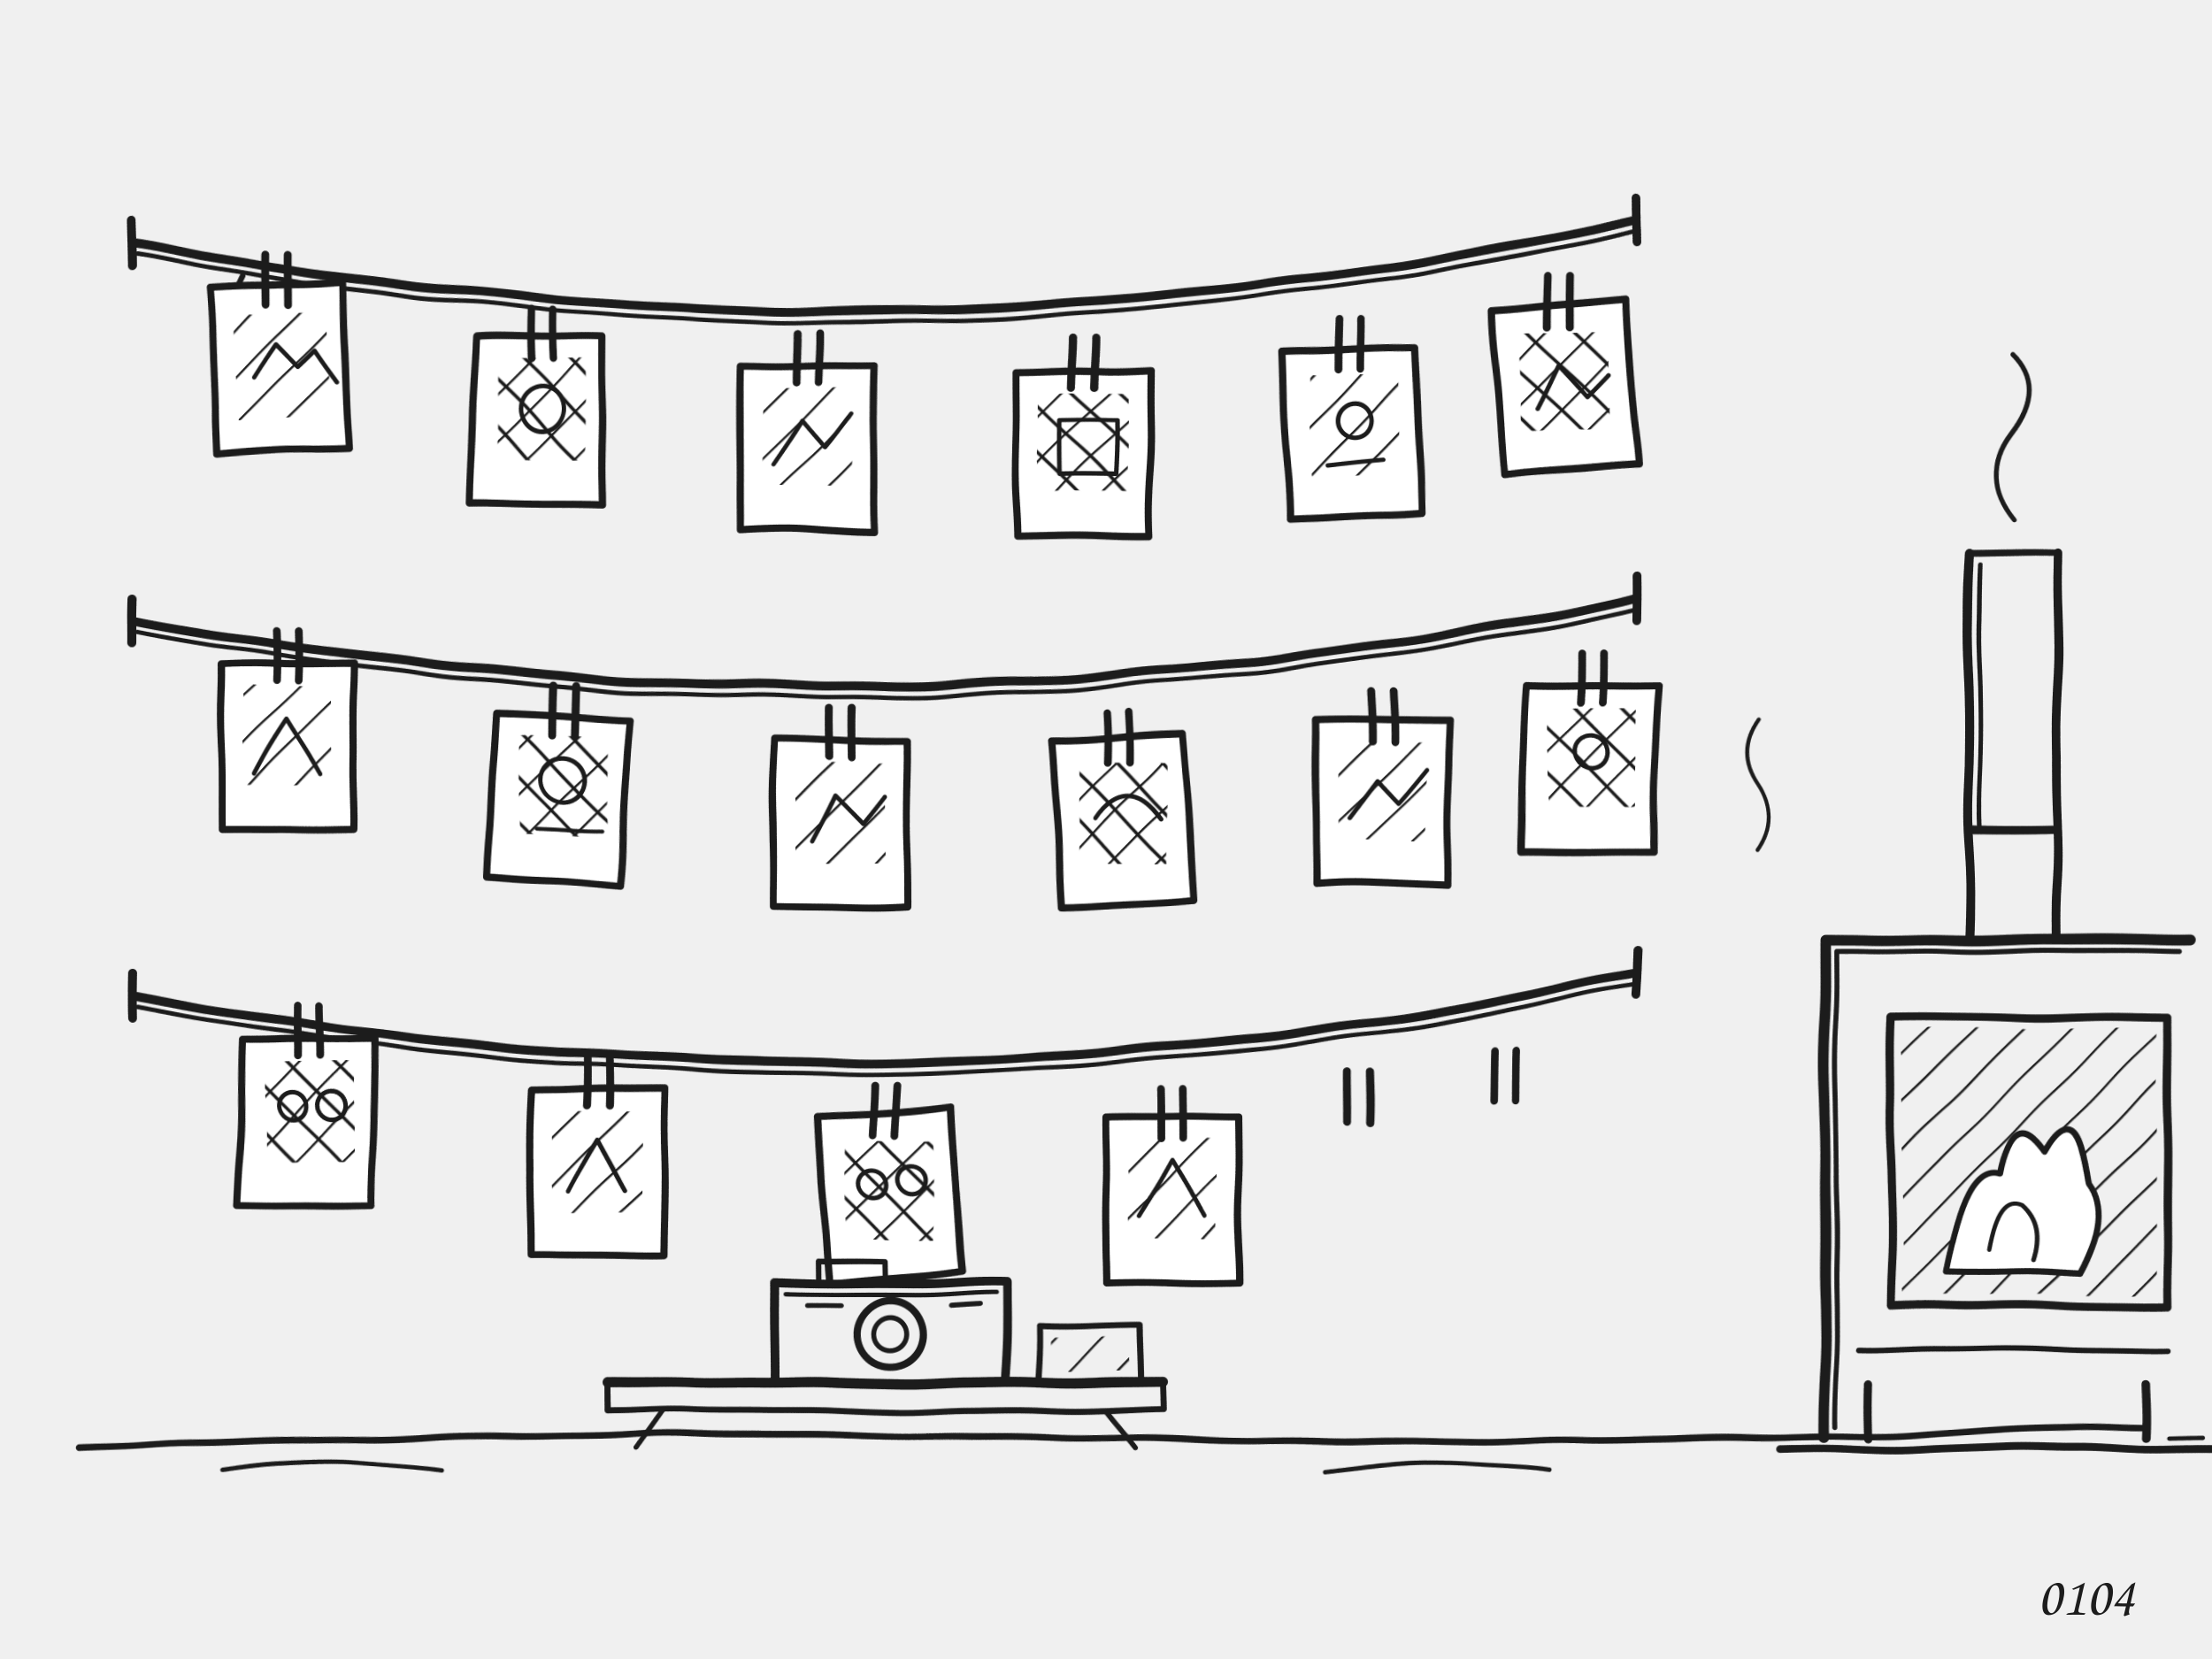
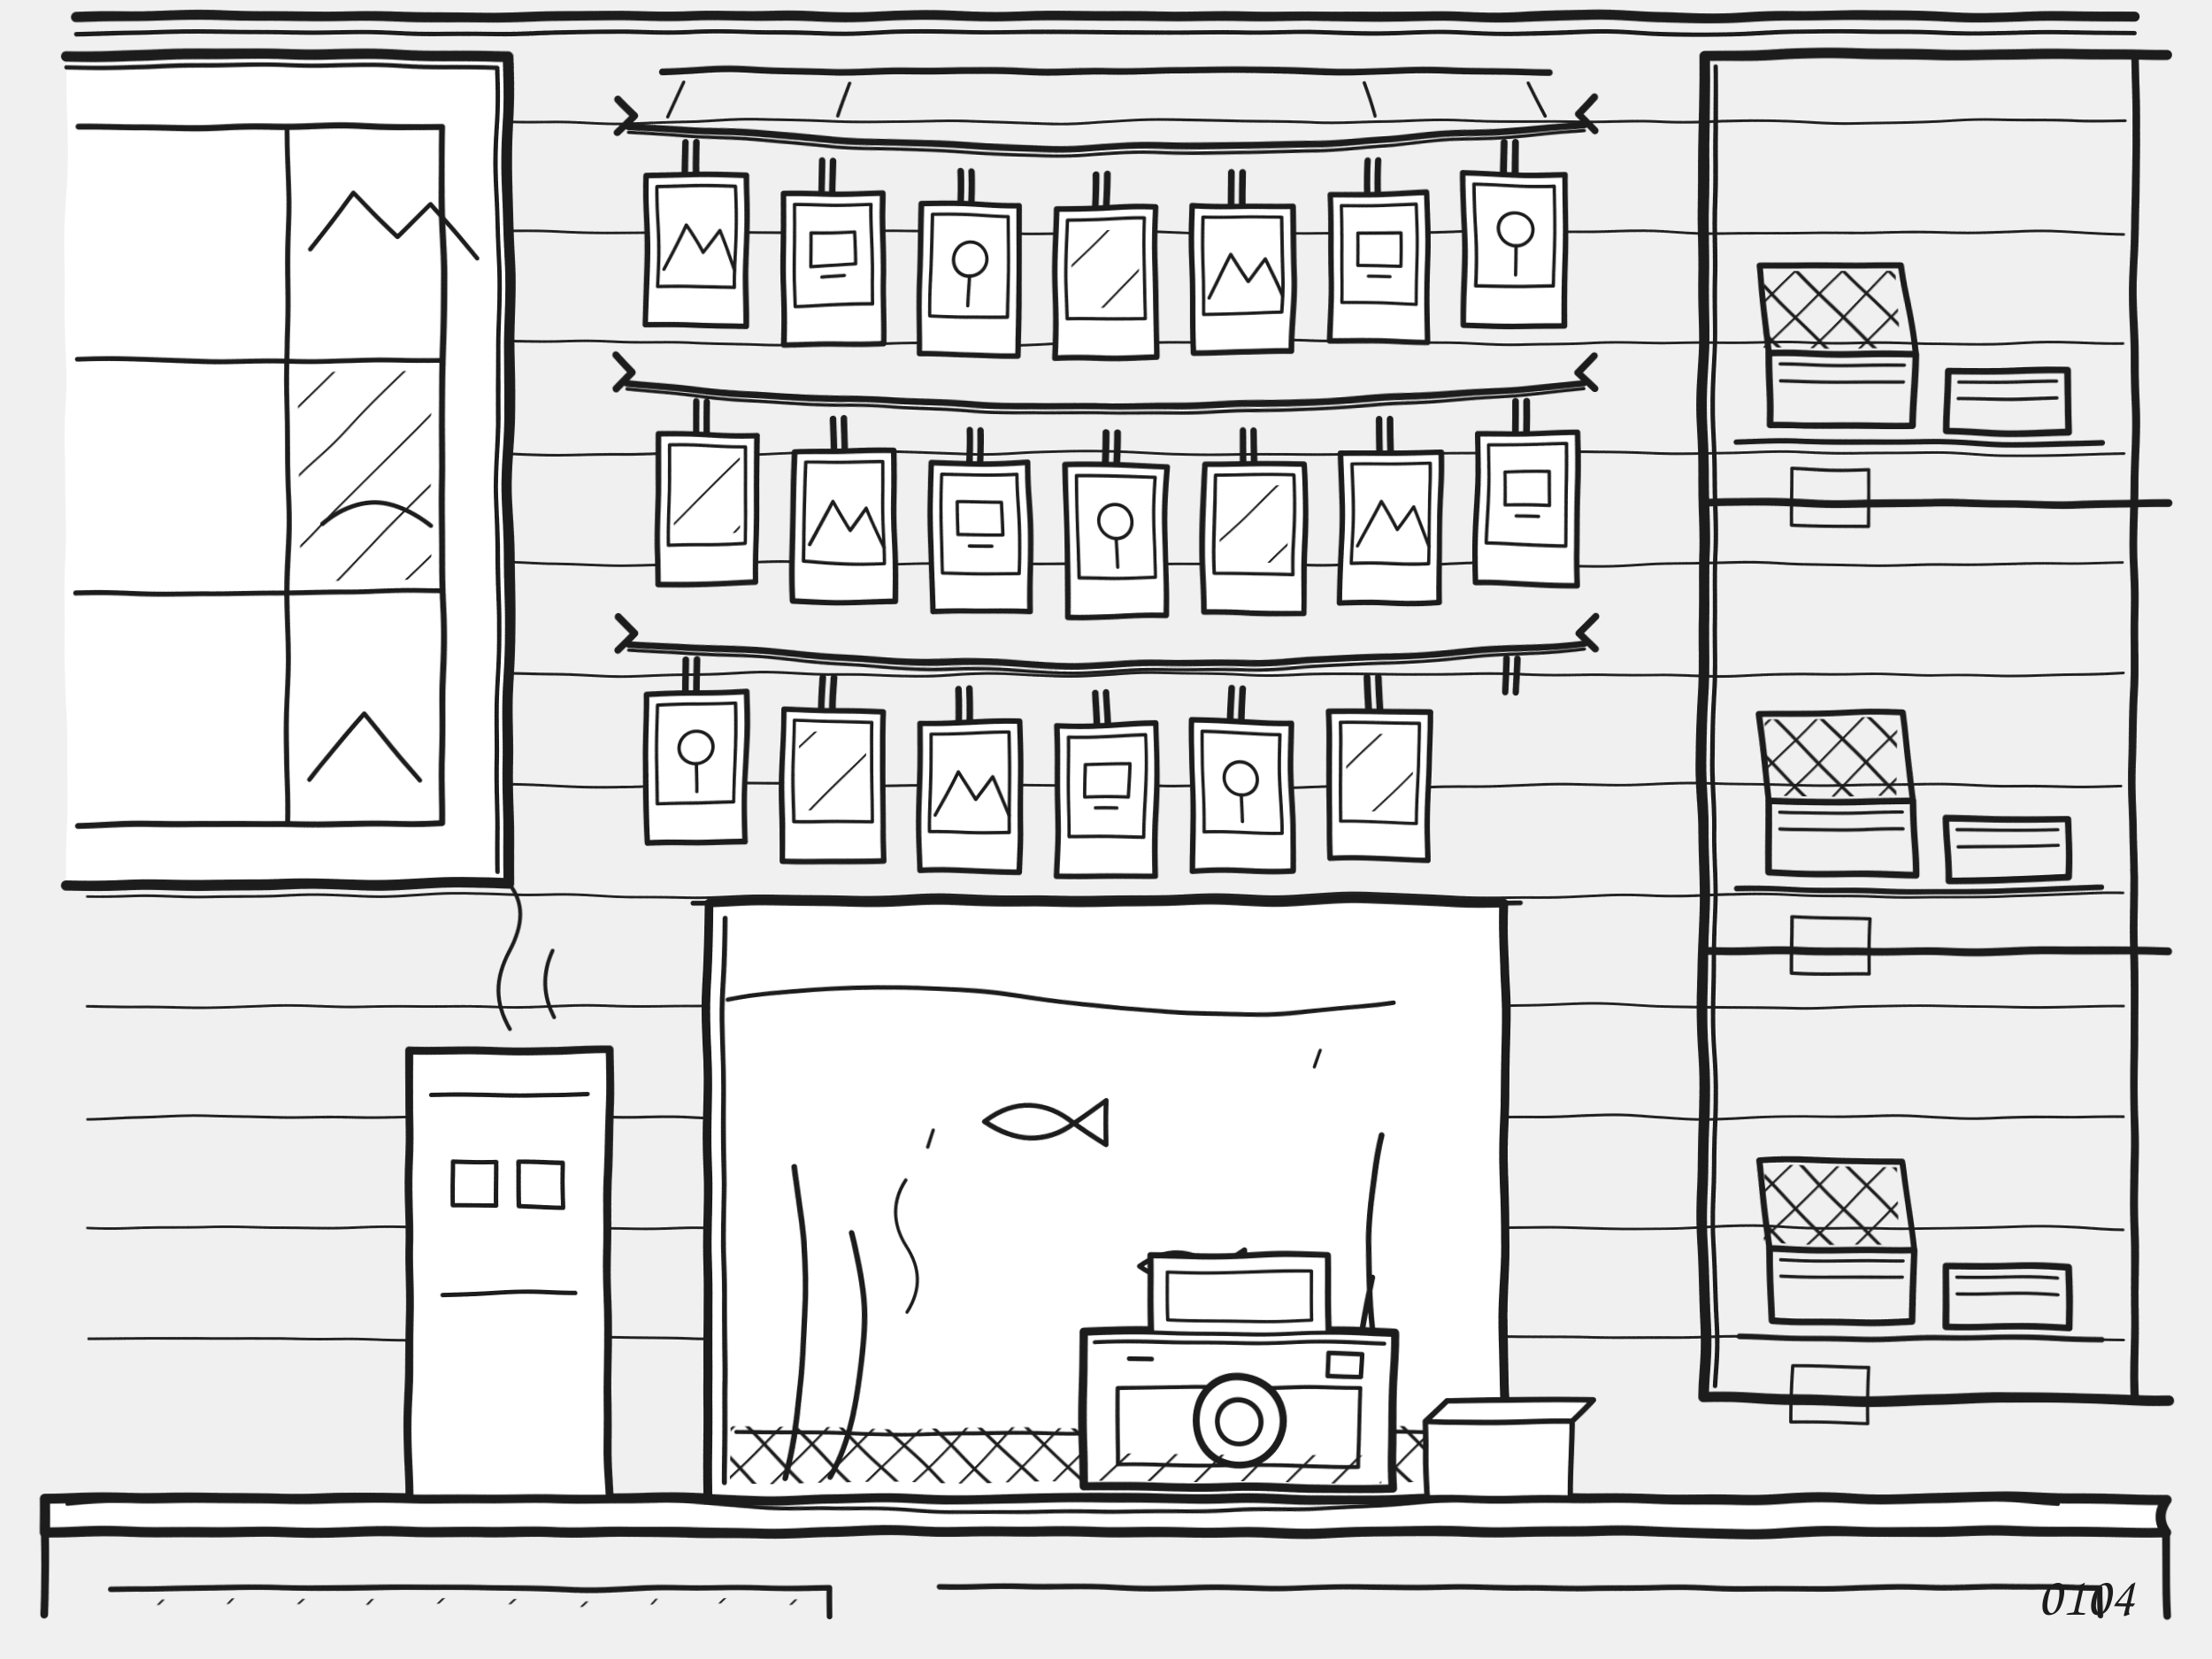
<svg xmlns="http://www.w3.org/2000/svg" viewBox="0 0 400 300" width="400" height="300">
  <defs>
    <filter id="m0104-rough" x="-5%" y="-5%" width="110%" height="110%">
      <feTurbulence type="fractalNoise" baseFrequency="0.04" numOctaves="2" seed="7" result="n" />
      <feDisplacementMap in="SourceGraphic" in2="n" scale="1.6" xChannelSelector="R" yChannelSelector="G" />
    </filter>
    <pattern id="m0104-hatch" width="6" height="6" patternUnits="userSpaceOnUse" patternTransform="rotate(45)">
      <line x1="0" y1="0" x2="0" y2="6" stroke="#1c1c1c" stroke-width="0.8" />
    </pattern>
    <pattern id="m0104-hatch2" width="6" height="6" patternUnits="userSpaceOnUse" patternTransform="rotate(45)">
      <line x1="0" y1="0" x2="0" y2="6" stroke="#1c1c1c" stroke-width="0.8" />
      <line x1="0" y1="3" x2="6" y2="3" stroke="#1c1c1c" stroke-width="0.6" />
    </pattern>
+     <pattern id="m0104-hatchl" width="9" height="9" patternUnits="userSpaceOnUse" patternTransform="rotate(45)">
+       <line x1="0" y1="0" x2="0" y2="9" stroke="#1c1c1c" stroke-width="0.7" />
+     </pattern>
  </defs>
  <g filter="url(#m0104-rough)" stroke="#1c1c1c" fill="none" stroke-linecap="round" stroke-linejoin="round">
-     <path d="M14 262 Q120 258 200 260 T388 258" stroke-width="1.2" />
-     <path d="M24 40 v8 M24 108 v8 M24 176 v8" stroke-width="1.6" />
-     <path d="M296 36 v8 M296 104 v8 M296 172 v8" stroke-width="1.6" />
-     <path d="M24 44 Q160 70 296 40" stroke-width="1.6" />
-     <path d="M25 46 Q160 72 296 42" stroke-width="0.8" />
-     <g stroke-width="1.3">
-       <path d="M44 50 l-1 2 M44 52 h4" stroke-width="1" />
-       <path d="M38 52 l1 30 l24 -1 l-1 -30 Z" fill="#fff" />
-       <path d="M42 57 l17 -1 l1 19 l-17 1 Z" fill="url(#m0104-hatch)" stroke="none" />
-       <path d="M46 68 l4 -6 l4 4 l3 -3 l4 6" stroke-width="0.8" />
-       <path d="M86 61 l-1 30 h24 l0 -30 Z" fill="#fff" />
-       <path d="M90 65 h16 v18 h-16 Z" fill="url(#m0104-hatch2)" stroke="none" />
-       <circle cx="98" cy="74" r="4" stroke-width="0.8" />
-       <path d="M134 66 v30 h24 v-30 Z" fill="#fff" />
-       <path d="M138 70 h16 v18 h-16 Z" fill="url(#m0104-hatch)" stroke="none" />
-       <path d="M140 84 l5 -8 l4 5 l5 -6" stroke-width="0.8" />
-       <path d="M184 67 v30 h24 v-30 Z" fill="#fff" />
-       <path d="M188 71 h16 v18 h-16 Z" fill="url(#m0104-hatch2)" stroke="none" />
-       <path d="M192 86 h10 v-10 h-10 Z" stroke-width="0.8" />
-       <path d="M232 64 l1 30 l24 -1 l-1 -30 Z" fill="#fff" />
-       <path d="M237 68 h16 v18 h-16 Z" fill="url(#m0104-hatch)" stroke="none" />
-       <circle cx="245" cy="76" r="3" stroke-width="0.8" />
-       <path d="M240 84 l10 -1" stroke-width="0.8" />
-       <path d="M270 56 l2 30 l24 -2 l-2 -30 Z" fill="#fff" />
-       <path d="M275 60 h16 v18 h-16 Z" fill="url(#m0104-hatch2)" stroke="none" />
-       <path d="M278 74 l4 -8 l5 6 l4 -4" stroke-width="0.8" />
-     </g>
-     <path d="M48 46 v9 M52 46 v9 M96 56 v9 M100 56 v9 M144 60 v9 M148 60 v9 M194 61 v9 M198 61 v9 M242 58 v9 M246 58 v9 M280 50 v9 M284 50 v9" stroke-width="1.4" />
-     <path d="M24 112 Q160 138 296 108" stroke-width="1.6" />
-     <path d="M25 114 Q160 140 296 110" stroke-width="0.8" />
-     <g stroke-width="1.3">
-       <path d="M40 120 v30 h24 v-30 Z" fill="#fff" />
-       <path d="M44 124 h16 v18 h-16 Z" fill="url(#m0104-hatch)" stroke="none" />
-       <path d="M46 140 l6 -10 l6 10" stroke-width="0.8" />
-       <path d="M90 129 l-2 30 l24 1 l2 -30 Z" fill="#fff" />
-       <path d="M94 133 h16 v18 h-16 Z" fill="url(#m0104-hatch2)" stroke="none" />
-       <circle cx="102" cy="141" r="4" stroke-width="0.8" />
-       <path d="M97 150 h12" stroke-width="0.7" />
-       <path d="M140 134 v30 h24 v-30 Z" fill="#fff" />
-       <path d="M144 138 h16 v18 h-16 Z" fill="url(#m0104-hatch)" stroke="none" />
-       <path d="M147 152 l4 -8 l5 5 l4 -5" stroke-width="0.8" />
-       <path d="M190 134 l2 30 l24 -1 l-2 -30 Z" fill="#fff" />
-       <path d="M195 138 h16 v18 h-16 Z" fill="url(#m0104-hatch2)" stroke="none" />
-       <path d="M198 148 q6 -8 12 0" stroke-width="0.8" />
-       <path d="M238 130 v30 h24 v-30 Z" fill="#fff" />
-       <path d="M242 134 h16 v18 h-16 Z" fill="url(#m0104-hatch)" stroke="none" />
-       <path d="M244 148 l5 -7 l4 4 l5 -6" stroke-width="0.8" />
-       <path d="M276 124 l-1 30 h24 l1 -30 Z" fill="#fff" />
-       <path d="M280 128 h16 v18 h-16 Z" fill="url(#m0104-hatch2)" stroke="none" />
-       <circle cx="288" cy="136" r="3" stroke-width="0.8" />
-     </g>
-     <path d="M50 114 v9 M54 114 v9 M100 124 v9 M104 124 v9 M150 128 v9 M154 128 v9 M200 129 v9 M204 129 v9 M248 125 v9 M252 125 v9 M286 118 v9 M290 118 v9" stroke-width="1.4" />
-     <path d="M24 180 Q160 206 296 176" stroke-width="1.6" />
-     <path d="M25 182 Q160 208 296 178" stroke-width="0.8" />
-     <g stroke-width="1.3">
-       <path d="M44 188 l-1 30 h24 l1 -30 Z" fill="#fff" />
-       <path d="M48 192 h16 v18 h-16 Z" fill="url(#m0104-hatch2)" stroke="none" />
-       <circle cx="53" cy="200" r="2.5" stroke-width="0.8" />
-       <circle cx="60" cy="200" r="2.5" stroke-width="0.8" />
-       <path d="M96 197 v30 h24 v-30 Z" fill="#fff" />
-       <path d="M100 201 h16 v18 h-16 Z" fill="url(#m0104-hatch)" stroke="none" />
-       <path d="M103 215 l5 -9 l5 9" stroke-width="0.8" />
-       <path d="M148 202 l2 30 l24 -2 l-2 -30 Z" fill="#fff" />
-       <path d="M153 206 h16 v18 h-16 Z" fill="url(#m0104-hatch2)" stroke="none" />
-       <circle cx="158" cy="214" r="2.5" stroke-width="0.8" />
-       <circle cx="165" cy="213" r="2.5" stroke-width="0.8" />
-       <path d="M200 202 v30 h24 v-30 Z" fill="#fff" />
-       <path d="M204 206 h16 v18 h-16 Z" fill="url(#m0104-hatch)" stroke="none" />
-       <path d="M206 220 l6 -10 l6 10" stroke-width="0.8" />
-       <path d="M244 194 v9 M248 194 v9 M270 190 v9 M274 190 v9" stroke-width="1.4" />
-     </g>
-     <path d="M54 182 v9 M58 182 v9 M106 191 v9 M110 191 v9 M158 196 v9 M162 196 v9 M210 197 v9 M214 197 v9" stroke-width="1.4" />
-     <path d="M110 250 H210" stroke-width="1.8" />
-     <path d="M110 250 V255 H210 V250" stroke-width="1.1" />
-     <path d="M120 255 l-5 7 M200 255 l5 7" stroke-width="0.9" />
-     <path d="M140 250 V232 H182 V250" stroke-width="1.6" />
-     <path d="M142 234 H180" stroke-width="0.8" />
-     <circle cx="161" cy="241" r="6" stroke-width="1.3" />
-     <circle cx="161" cy="241" r="3" stroke-width="0.9" />
-     <path d="M146 236 h6 M172 236 h5 M150 250 h22" stroke-width="0.9" />
-     <path d="M148 232 V228 H160 V232" stroke-width="1" />
-     <path d="M188 250 V240 H206 V250" stroke-width="1.1" />
-     <path d="M190 242 H204 V248 H190 Z" fill="url(#m0104-hatch)" stroke="none" />
-     <path d="M330 260 V170 H396" stroke-width="1.9" />
-     <path d="M332 258 V172 H394" stroke-width="0.9" />
-     <path d="M356 170 V150 H372 V170" stroke-width="1.6" />
-     <path d="M356 150 V100 M372 150 V100" stroke-width="1.6" />
-     <path d="M358 150 V102" stroke-width="0.8" />
-     <path d="M356 100 H372" stroke-width="1.2" />
-     <path d="M364 94 q-6 -8 0 -16 q6 -8 0 -14" stroke-width="0.9" />
-     <path d="M342 184 H392 V236 H342 Z" stroke-width="1.5" />
-     <path d="M344 186 H390 V234 H344 Z" fill="url(#m0104-hatch)" stroke="none" />
-     <path d="M352 230 q4 -20 10 -18 q2 -12 8 -4 q6 -10 8 6 q4 6 -2 16 Z" fill="#fff" stroke-width="1.1" />
-     <path d="M360 226 q2 -10 6 -8 q4 4 2 10" stroke-width="0.8" />
-     <path d="M336 244 h56" stroke-width="1" />
-     <path d="M338 260 v-10 M388 260 v-10" stroke-width="1.5" />
-     <path d="M322 262 H400" stroke-width="1.4" />
-     <path d="M324 260 h6 M392 260 h6" stroke-width="0.8" />
-     <path d="M318 130 q-4 6 0 12 q4 6 0 12" stroke-width="0.7" />
-     <path d="M40 266 q20 -3 40 0 M240 266 q20 -3 40 0" stroke-width="0.8" />
+     <path d="M14 3.0 H386" stroke-width="1.8" />
+     <path d="M14 6.0 H386" stroke-width="0.8" />
+     <path d="M16 22 H384" stroke-width="0.45" />
+     <path d="M16 42 H384" stroke-width="0.45" />
+     <path d="M16 62 H384" stroke-width="0.45" />
+     <path d="M16 82 H384" stroke-width="0.45" />
+     <path d="M16 102 H384" stroke-width="0.45" />
+     <path d="M16 122 H384" stroke-width="0.45" />
+     <path d="M16 142 H384" stroke-width="0.45" />
+     <path d="M16 162 H384" stroke-width="0.45" />
+     <path d="M16 182 H384" stroke-width="0.45" />
+     <path d="M16 202 H384" stroke-width="0.45" />
+     <path d="M16 222 H384" stroke-width="0.45" />
+     <path d="M16 242 H384" stroke-width="0.45" />
+     <path d="M12 10.0 H92.0 V160.0 H12" fill="#fff" stroke-width="1.9" />
+     <path d="M12 12.0 H90.0 V158.0" stroke-width="0.8" />
+     <path d="M14 23.0 H80.0 V149.0 H14" stroke-width="1.1" />
+     <path d="M80.0 65.0 H14 M80.0 107.0 H14" stroke-width="0.9" />
+     <path d="M52.0 23.0 V149.0" stroke-width="0.9" />
+     <path d="M56.0 45.0 l8 -10 l8 8 l6 -6 l8 10 M58.0 95.0 q10 -8 20 0 M56.0 141.0 l10 -12 l10 12" stroke-width="0.8" />
+     <path d="M54.0 67.0 H78.0 V105.0 H54.0 Z" fill="url(#m0104-hatchl)" stroke="none" />
+     <path d="M308.0 10.0 H392 M308.0 10.0 V253.0 H392" stroke-width="1.9" />
+     <path d="M310.0 12.0 V251.0" stroke-width="0.8" />
+     <path d="M308.0 91.0 H392 M308.0 172.0 H392" stroke-width="1.4" />
+     <path d="M386.0 10.0 V253.0" stroke-width="1.4" />
+     <path d="M314.0 80.0 H380.0" stroke-width="1.0" />
+     <path d="M320.0 64.0 H346.0 V77.0 H320.0 Z" stroke-width="1.2" />
+     <path d="M322.0 66.0 H344.0 M322.0 69.0 H344.0" stroke-width="0.6" />
+     <path d="M320.0 64.0 L318.0 48.0 H344.0 L346.0 64.0" stroke-width="1.1" />
+     <path d="M319.0 49.0 H343.0 V63.0 H319.0 Z" fill="url(#m0104-hatch2)" stroke="none" />
+     <path d="M352.0 67.0 H374.0 V78.0 H352.0 Z" stroke-width="1.2" />
+     <path d="M354.0 69.0 H372.0 M354.0 72.0 H372.0" stroke-width="0.6" />
+     <path d="M324.0 85.0 h14 v10 h-14 z" stroke-width="0.6" />
+     <path d="M314.0 161.0 H380.0" stroke-width="1.0" />
+     <path d="M320.0 145.0 H346.0 V158.0 H320.0 Z" stroke-width="1.2" />
+     <path d="M322.0 147.0 H344.0 M322.0 150.0 H344.0" stroke-width="0.6" />
+     <path d="M320.0 145.0 L318.0 129.0 H344.0 L346.0 145.0" stroke-width="1.1" />
+     <path d="M319.0 130.0 H343.0 V144.0 H319.0 Z" fill="url(#m0104-hatch2)" stroke="none" />
+     <path d="M352.0 148.0 H374.0 V159.0 H352.0 Z" stroke-width="1.2" />
+     <path d="M354.0 150.0 H372.0 M354.0 153.0 H372.0" stroke-width="0.6" />
+     <path d="M324.0 166.0 h14 v10 h-14 z" stroke-width="0.6" />
+     <path d="M314.0 242.0 H380.0" stroke-width="1.0" />
+     <path d="M320.0 226.0 H346.0 V239.0 H320.0 Z" stroke-width="1.2" />
+     <path d="M322.0 228.0 H344.0 M322.0 231.0 H344.0" stroke-width="0.6" />
+     <path d="M320.0 226.0 L318.0 210.0 H344.0 L346.0 226.0" stroke-width="1.1" />
+     <path d="M319.0 211.0 H343.0 V225.0 H319.0 Z" fill="url(#m0104-hatch2)" stroke="none" />
+     <path d="M352.0 229.0 H374.0 V240.0 H352.0 Z" stroke-width="1.2" />
+     <path d="M354.0 231.0 H372.0 M354.0 234.0 H372.0" stroke-width="0.6" />
+     <path d="M324.0 247.0 h14 v10 h-14 z" stroke-width="0.6" />
+     <path d="M8 271.0 H392 q-2 3 0 6 H8 Z" fill="#fff" stroke-width="1.8" />
+     <path d="M12 272.0 q60 -3 120 0 t120 0 t120 0" stroke-width="0.7" />
+     <path d="M8 277.0 V292 M392 277.0 V292" stroke-width="1.4" />
+     <path d="M20 287.0 H150 V292 M170 287.0 H380 V292" stroke-width="1.0" />
+     <path d="M22 289.0 H148 V290.0 H22 Z" fill="url(#m0104-hatchl)" stroke="none" />
+     <path d="M74.0 190.0 H110.0 V271.0 H74.0 Z" fill="#fff" stroke-width="1.4" />
+     <path d="M78.0 198.0 h28.0 M82.0 210.0 h8 v8 h-8 z M94.0 210.0 h8 v8 h-8 z M80.0 234.0 h24.0" stroke-width="0.8" />
+     <path d="M92.0 186.0 q-4 -7 0 -14 q4 -7 0 -12 M100.0 184.0 q-3 -6 0 -12" stroke-width="0.7" />
+     <path d="M128.0 163.0 H272.0 V271.0 H128.0 Z" fill="#fff" stroke-width="1.6" />
+     <path d="M125.0 163.0 H275.0 M131.0 166.0 V268.0" stroke-width="0.9" />
+     <path d="M132.0 181.0 q30 -5 60 0 t60 0" stroke-width="0.8" />
+     <path d="M142.0 267.0 q6 -30 2 -56 M150.0 267.0 q10 -20 4 -44 M252.0 267.0 q-8 -34 -2 -62 M242.0 267.0 q2 -18 6 -36" stroke-width="1.0" />
+     <path d="M178.0 203.0 q8 -6 16 0 q-8 6 -16 0 M194.0 203.0 l6 -4 v8 z M206.0 229.0 q7 -5 14 0 q-7 5 -14 0 M220.0 229.0 l5 -3 v6 z" stroke-width="0.9" />
+     <path d="M133.0 259.0 h134.0" stroke-width="0.7" />
+     <path d="M132.0 258.0 H268.0 V268.0 H132.0 Z" fill="url(#m0104-hatch2)" stroke="none" />
+     <path d="M164.0 213.0 q-4 6 0 12 q4 6 0 12 M168.0 207.0 l1 -3 M238.0 193.0 l1 -3" stroke-width="0.6" />
+     <path d="M113.6 22.6 Q200.0 30.6 286.4 22.6" stroke-width="1.2" />
+     <path d="M113.6 23.6 Q200.0 32.1 286.4 23.6" stroke-width="0.6" />
+     <path d="M111.6 17.6 l3 3 l-3 3 M288.4 17.6 l-3 3 l3 3" stroke-width="1.3" />
+     <path d="M123.943 25.722 v6 M125.943 25.722 v6" stroke-width="1.2" />
+     <path d="M116.943 31.722 h18 v27 h-18 z" fill="#fff" stroke-width="1.0" />
+     <path d="M118.943 33.722 h14 v18 h-14 z" stroke-width="0.6" />
+     <path d="M119.943 48.722 l4 -8 l3 5 l3 -4 l3 7" stroke-width="0.6" />
+     <path d="M148.629 28.988 v6 M150.629 28.988 v6" stroke-width="1.2" />
+     <path d="M141.629 34.988 h18 v27 h-18 z" fill="#fff" stroke-width="1.0" />
+     <path d="M143.629 36.988 h14 v18 h-14 z" stroke-width="0.6" />
+     <path d="M146.629 41.988 h8 v6 h-8 z M148.629 49.988 h4" stroke-width="0.6" />
+     <path d="M173.314 30.947 v6 M175.314 30.947 v6" stroke-width="1.2" />
+     <path d="M166.314 36.947 h18 v27 h-18 z" fill="#fff" stroke-width="1.0" />
+     <path d="M168.314 38.947 h14 v18 h-14 z" stroke-width="0.6" />
+     <circle cx="175.314" cy="46.947" r="3" stroke-width="0.6" />
+     <path d="M175.314 49.947 v5" stroke-width="0.6" />
+     <path d="M198.0 31.6 v6 M200.0 31.6 v6" stroke-width="1.2" />
+     <path d="M191.0 37.6 h18 v27 h-18 z" fill="#fff" stroke-width="1.0" />
+     <path d="M193.0 39.6 h14 v18 h-14 z" stroke-width="0.6" />
+     <path d="M194.0 41.6 H206.0 V55.6 H194.0 Z" fill="url(#m0104-hatchl)" stroke="none" />
+     <path d="M222.686 30.947 v6 M224.686 30.947 v6" stroke-width="1.2" />
+     <path d="M215.686 36.947 h18 v27 h-18 z" fill="#fff" stroke-width="1.0" />
+     <path d="M217.686 38.947 h14 v18 h-14 z" stroke-width="0.6" />
+     <path d="M218.686 53.947 l4 -8 l3 5 l3 -4 l3 7" stroke-width="0.6" />
+     <path d="M247.371 28.988 v6 M249.371 28.988 v6" stroke-width="1.2" />
+     <path d="M240.371 34.988 h18 v27 h-18 z" fill="#fff" stroke-width="1.0" />
+     <path d="M242.371 36.988 h14 v18 h-14 z" stroke-width="0.6" />
+     <path d="M245.371 41.988 h8 v6 h-8 z M247.371 49.988 h4" stroke-width="0.6" />
+     <path d="M272.057 25.722 v6 M274.057 25.722 v6" stroke-width="1.2" />
+     <path d="M265.057 31.722 h18 v27 h-18 z" fill="#fff" stroke-width="1.0" />
+     <path d="M267.057 33.722 h14 v18 h-14 z" stroke-width="0.6" />
+     <circle cx="274.057" cy="41.722" r="3" stroke-width="0.6" />
+     <path d="M274.057 44.722 v5" stroke-width="0.6" />
+     <path d="M113.6 69.4 Q200.0 77.4 286.4 69.4" stroke-width="1.2" />
+     <path d="M113.6 70.4 Q200.0 78.9 286.4 70.4" stroke-width="0.6" />
+     <path d="M111.6 64.4 l3 3 l-3 3 M288.4 64.4 l-3 3 l3 3" stroke-width="1.3" />
+     <path d="M125.943 72.522 v6 M127.943 72.522 v6" stroke-width="1.2" />
+     <path d="M118.943 78.522 h18 v27 h-18 z" fill="#fff" stroke-width="1.0" />
+     <path d="M120.943 80.522 h14 v18 h-14 z" stroke-width="0.6" />
+     <path d="M121.943 82.522 H133.943 V96.522 H121.943 Z" fill="url(#m0104-hatchl)" stroke="none" />
+     <path d="M150.629 75.788 v6 M152.629 75.788 v6" stroke-width="1.2" />
+     <path d="M143.629 81.788 h18 v27 h-18 z" fill="#fff" stroke-width="1.0" />
+     <path d="M145.629 83.788 h14 v18 h-14 z" stroke-width="0.6" />
+     <path d="M146.629 98.788 l4 -8 l3 5 l3 -4 l3 7" stroke-width="0.6" />
+     <path d="M175.314 77.747 v6 M177.314 77.747 v6" stroke-width="1.2" />
+     <path d="M168.314 83.747 h18 v27 h-18 z" fill="#fff" stroke-width="1.0" />
+     <path d="M170.314 85.747 h14 v18 h-14 z" stroke-width="0.6" />
+     <path d="M173.314 90.747 h8 v6 h-8 z M175.314 98.747 h4" stroke-width="0.6" />
+     <path d="M200.0 78.4 v6 M202.0 78.4 v6" stroke-width="1.2" />
+     <path d="M193.0 84.4 h18 v27 h-18 z" fill="#fff" stroke-width="1.0" />
+     <path d="M195.0 86.4 h14 v18 h-14 z" stroke-width="0.6" />
+     <circle cx="202.0" cy="94.4" r="3" stroke-width="0.6" />
+     <path d="M202.0 97.4 v5" stroke-width="0.6" />
+     <path d="M224.686 77.747 v6 M226.686 77.747 v6" stroke-width="1.2" />
+     <path d="M217.686 83.747 h18 v27 h-18 z" fill="#fff" stroke-width="1.0" />
+     <path d="M219.686 85.747 h14 v18 h-14 z" stroke-width="0.6" />
+     <path d="M220.686 87.747 H232.686 V101.747 H220.686 Z" fill="url(#m0104-hatchl)" stroke="none" />
+     <path d="M249.371 75.788 v6 M251.371 75.788 v6" stroke-width="1.2" />
+     <path d="M242.371 81.788 h18 v27 h-18 z" fill="#fff" stroke-width="1.0" />
+     <path d="M244.371 83.788 h14 v18 h-14 z" stroke-width="0.6" />
+     <path d="M245.371 98.788 l4 -8 l3 5 l3 -4 l3 7" stroke-width="0.6" />
+     <path d="M274.057 72.522 v6 M276.057 72.522 v6" stroke-width="1.2" />
+     <path d="M267.057 78.522 h18 v27 h-18 z" fill="#fff" stroke-width="1.0" />
+     <path d="M269.057 80.522 h14 v18 h-14 z" stroke-width="0.6" />
+     <path d="M272.057 85.522 h8 v6 h-8 z M274.057 93.522 h4" stroke-width="0.6" />
+     <path d="M113.6 116.2 Q200.0 124.2 286.4 116.2" stroke-width="1.2" />
+     <path d="M113.6 117.2 Q200.0 125.7 286.4 117.2" stroke-width="0.6" />
+     <path d="M111.6 111.2 l3 3 l-3 3 M288.4 111.2 l-3 3 l3 3" stroke-width="1.3" />
+     <path d="M123.943 119.322 v6 M125.943 119.322 v6" stroke-width="1.2" />
+     <path d="M116.943 125.322 h18 v27 h-18 z" fill="#fff" stroke-width="1.0" />
+     <path d="M118.943 127.322 h14 v18 h-14 z" stroke-width="0.6" />
+     <circle cx="125.943" cy="135.322" r="3" stroke-width="0.6" />
+     <path d="M125.943 138.322 v5" stroke-width="0.6" />
+     <path d="M148.629 122.588 v6 M150.629 122.588 v6" stroke-width="1.2" />
+     <path d="M141.629 128.588 h18 v27 h-18 z" fill="#fff" stroke-width="1.0" />
+     <path d="M143.629 130.588 h14 v18 h-14 z" stroke-width="0.6" />
+     <path d="M144.629 132.588 H156.629 V146.588 H144.629 Z" fill="url(#m0104-hatchl)" stroke="none" />
+     <path d="M173.314 124.547 v6 M175.314 124.547 v6" stroke-width="1.2" />
+     <path d="M166.314 130.547 h18 v27 h-18 z" fill="#fff" stroke-width="1.0" />
+     <path d="M168.314 132.547 h14 v18 h-14 z" stroke-width="0.6" />
+     <path d="M169.314 147.547 l4 -8 l3 5 l3 -4 l3 7" stroke-width="0.6" />
+     <path d="M198.0 125.2 v6 M200.0 125.2 v6" stroke-width="1.2" />
+     <path d="M191.0 131.2 h18 v27 h-18 z" fill="#fff" stroke-width="1.0" />
+     <path d="M193.0 133.2 h14 v18 h-14 z" stroke-width="0.6" />
+     <path d="M196.0 138.2 h8 v6 h-8 z M198.0 146.2 h4" stroke-width="0.6" />
+     <path d="M222.686 124.547 v6 M224.686 124.547 v6" stroke-width="1.2" />
+     <path d="M215.686 130.547 h18 v27 h-18 z" fill="#fff" stroke-width="1.0" />
+     <path d="M217.686 132.547 h14 v18 h-14 z" stroke-width="0.6" />
+     <circle cx="224.686" cy="140.547" r="3" stroke-width="0.6" />
+     <path d="M224.686 143.547 v5" stroke-width="0.6" />
+     <path d="M247.371 122.588 v6 M249.371 122.588 v6" stroke-width="1.2" />
+     <path d="M240.371 128.588 h18 v27 h-18 z" fill="#fff" stroke-width="1.0" />
+     <path d="M242.371 130.588 h14 v18 h-14 z" stroke-width="0.6" />
+     <path d="M243.371 132.588 H255.371 V146.588 H243.371 Z" fill="url(#m0104-hatchl)" stroke="none" />
+     <path d="M272.057 119.2 v6 M274.057 119.2 v6" stroke-width="1.2" />
+     <path d="M119.6 13.0 H280.4" stroke-width="1.2" />
+     <path d="M123.6 15.0 l-3 6 M153.6 15.0 l-2 6 M246.4 15.0 l2 6 M276.4 15.0 l3 6" stroke-width="0.6" />
+     <path d="M196 241.0 h56 v28 h-56 z" fill="#fff" stroke-width="1.5" />
+     <path d="M198 243.0 h52 M202 251.0 h44 v14 h-44 z" stroke-width="0.7" />
+     <circle cx="224" cy="257.0" r="8" stroke-width="1.3" fill="#fff" />
+     <circle cx="224" cy="257.0" r="4" stroke-width="0.9" />
+     <path d="M240 245.0 h6 v4 h-6 z M204 246.0 h4" stroke-width="0.8" />
+     <path d="M208 241.0 v-14 h32 v14" fill="#fff" stroke-width="1.1" />
+     <path d="M211 230.0 h26 v9 h-26 z" stroke-width="0.6" />
+     <path d="M198 263.0 H250 V268.0 H198 Z" fill="url(#m0104-hatch)" stroke="none" />
+     <path d="M258 257.0 h26 v14 h-26 z M258 257.0 l4 -4 h26 l-4 4" fill="#fff" stroke-width="1.0" />
  </g>
  <text x="386" y="292" text-anchor="end" font-family="'Comic Sans MS','Segoe Print','Bradley Hand',cursive" font-size="10" fill="#1c1c1c">0104</text>
</svg>
